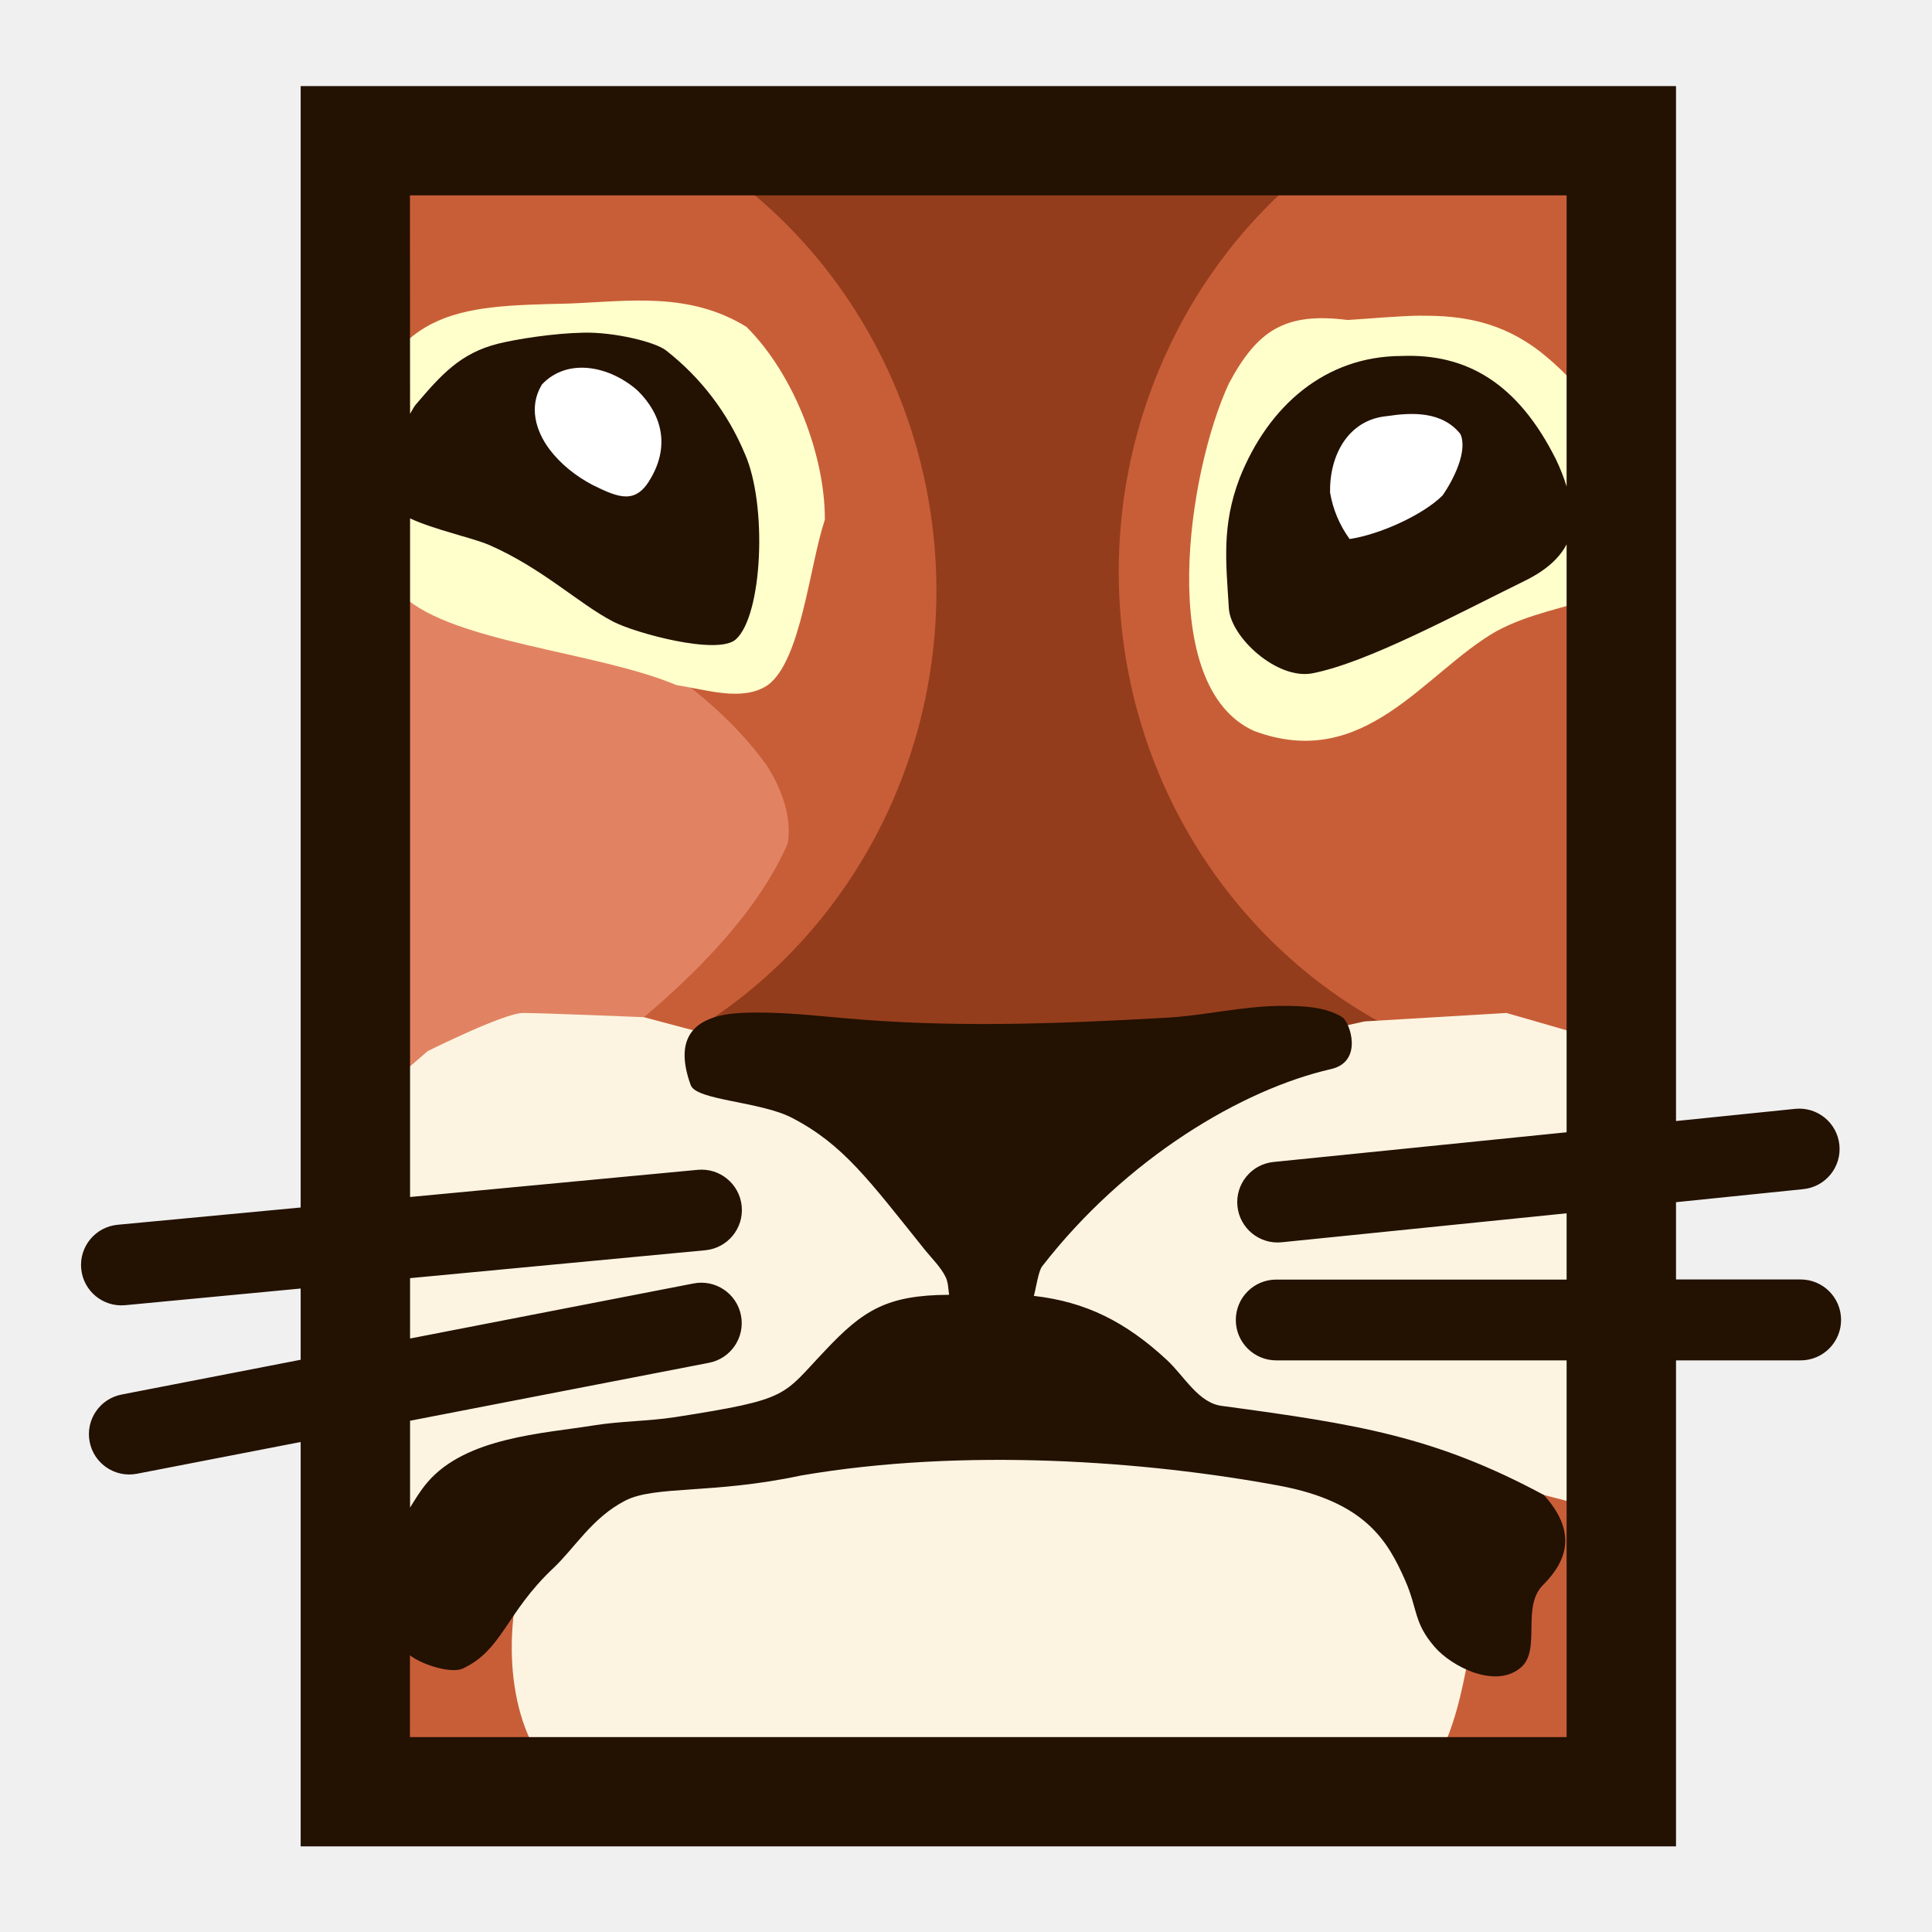
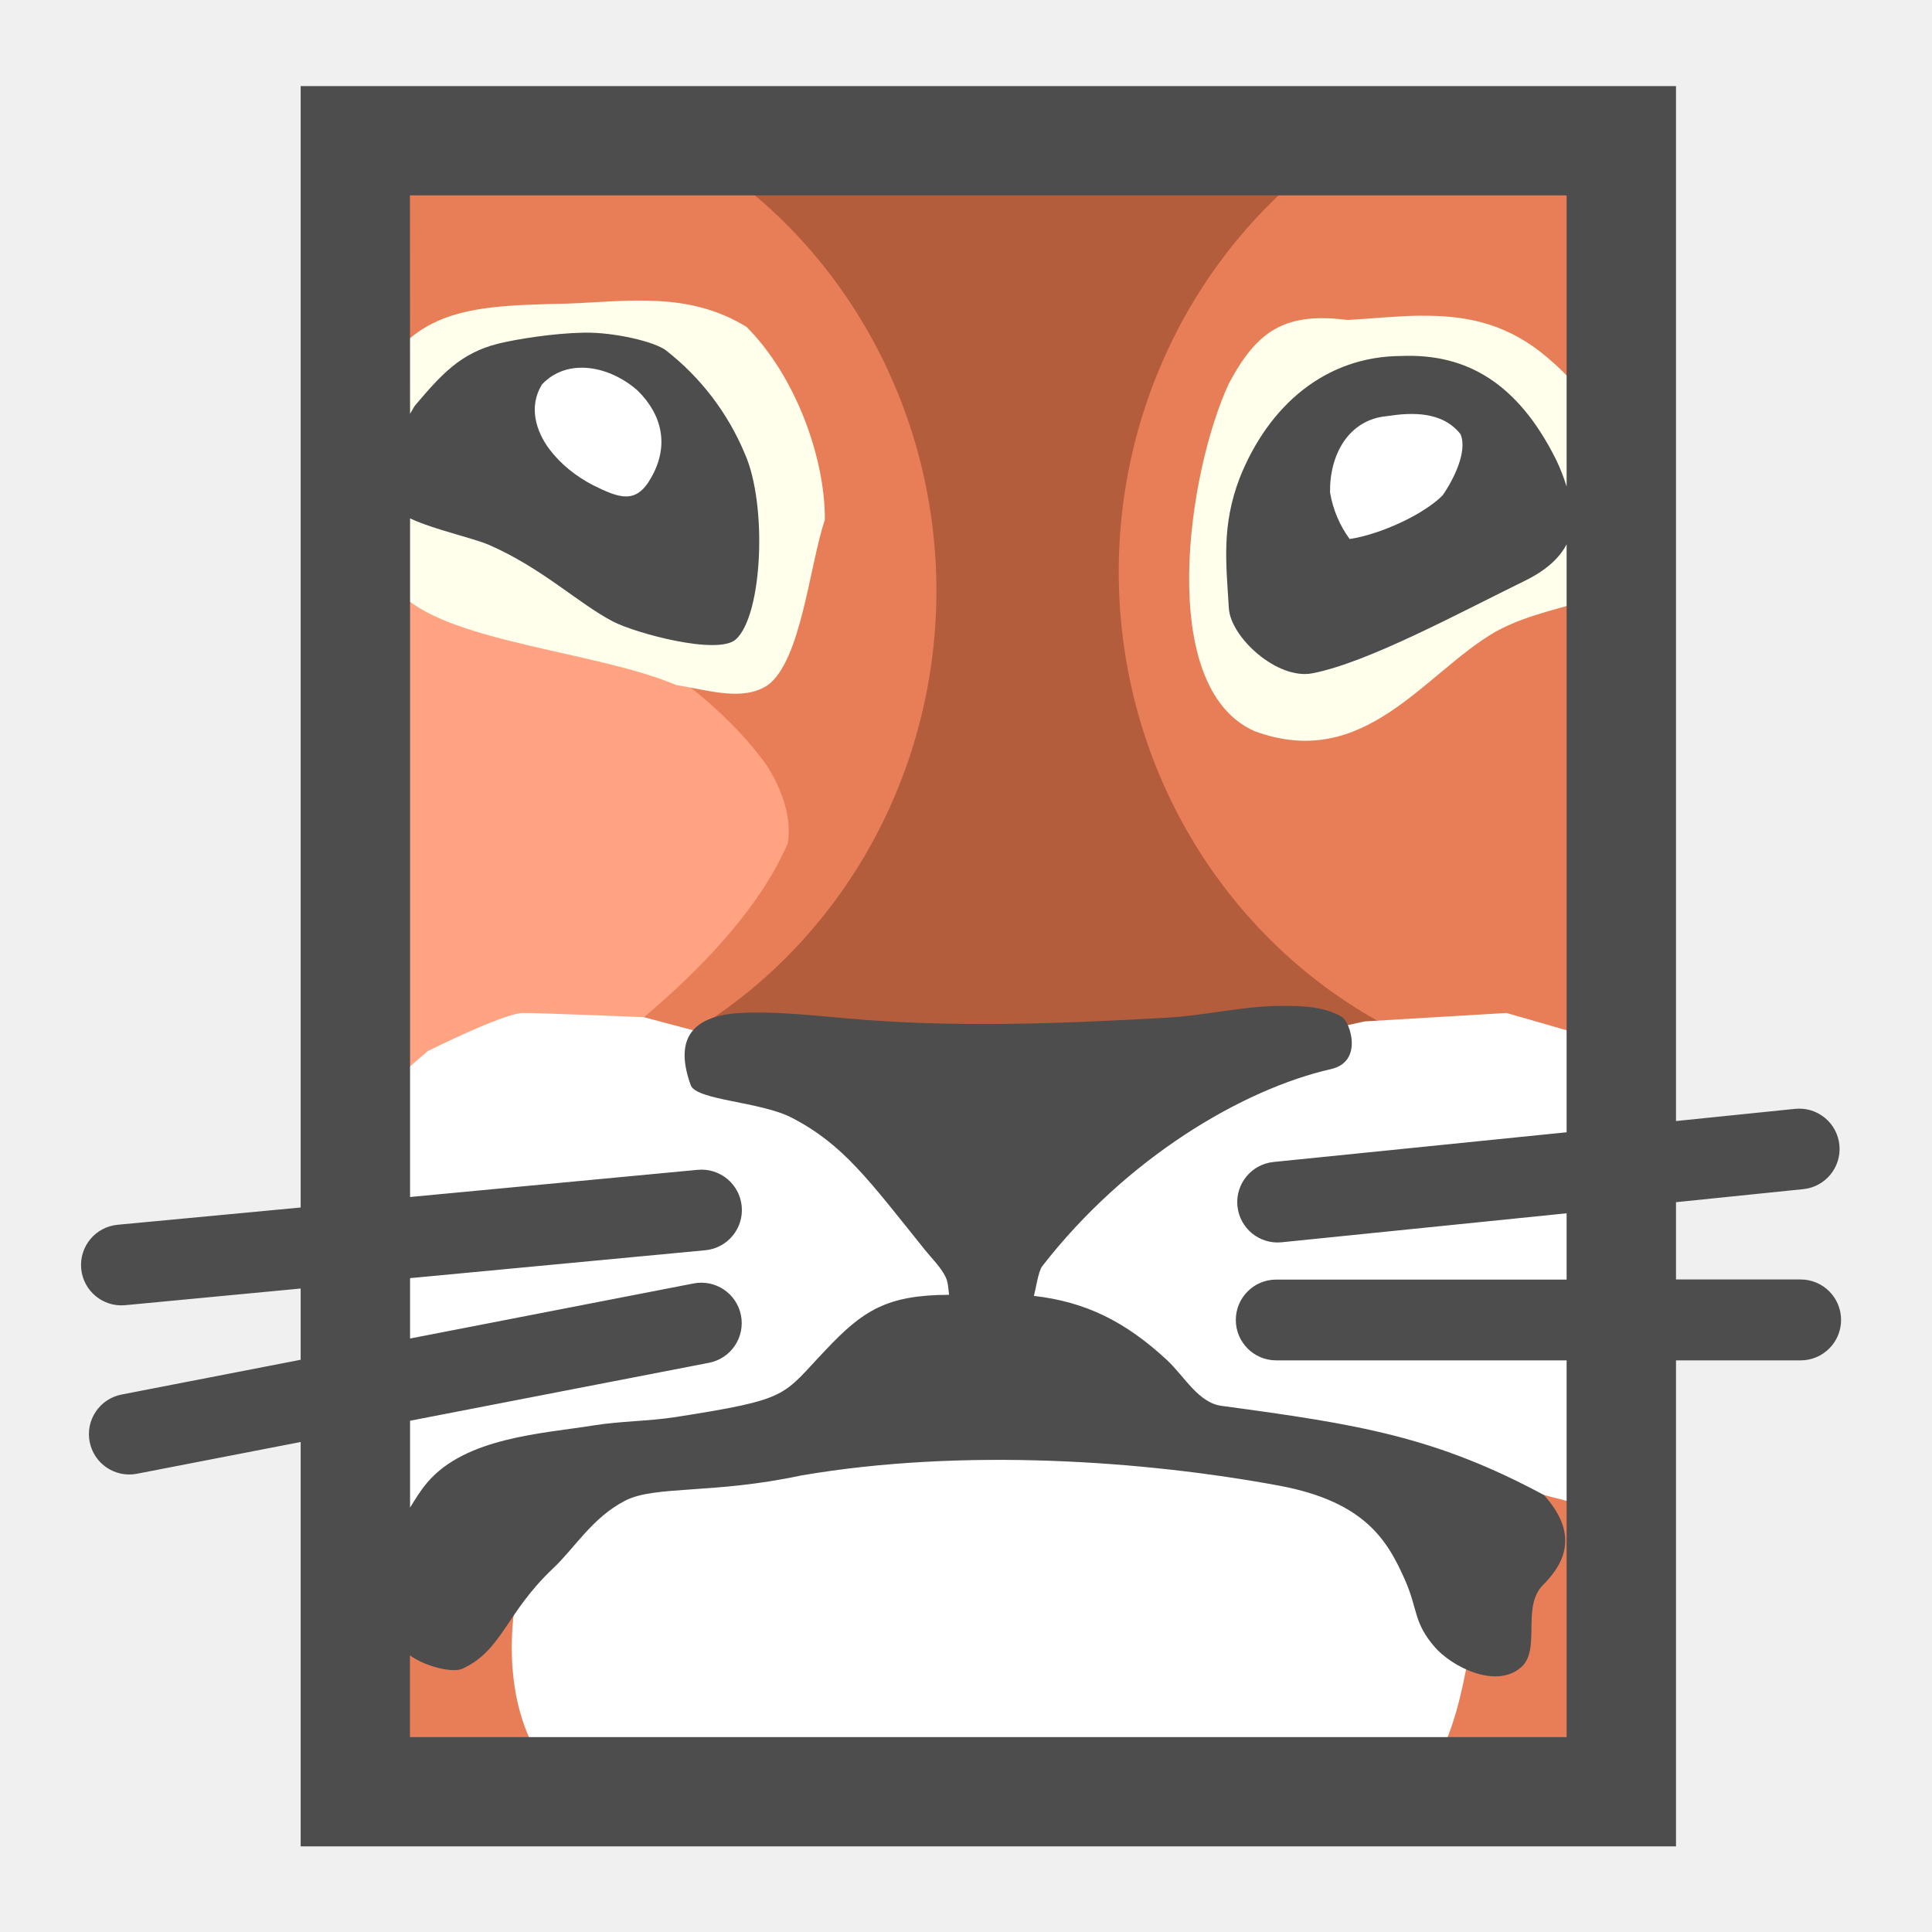
<svg xmlns="http://www.w3.org/2000/svg" width="16" height="16" fill="none">
-   <path d="M2.875 1.21h10.566v8.482H2.875z" fill="#943d1c" />
-   <path d="M11.093 1.21c-1.14.782-1.827 2.105-1.828 3.523 0 1.747 1.023 3.246 2.482 3.89v6.021h1.694V1.21zm-8.218 0V14.88h1.713V9.009a4.073 4.225 0 003.167-4.115A4.073 4.225 0 005.673 1.21z" fill="#c85e38" />
-   <path d="M6.35 6.339c.12.188.21.425.174.645-.245.565-.76 1.076-1.191 1.44-.73.668-1.442.894-2.433.993V4.002C4 4.79 5.58 5.269 6.35 6.339z" fill="#e18363" />
-   <path d="M4.332 8.389c-.158 0-.79.316-.79.316l-.65.561h-.07l-.034 3.3.333.28.562-.105c.37-.073.72-.394 1.106-.368 0 0-.368.375-.457.614-.177.595-.124 1.405.334 1.79.25.201.612.202.93.246 1.464-.037 4.222.01 5.74.035.626-.22.74-.879.841-1.422.07-.409.049-.903-.193-1.21-.215-.265-.877-.527-.877-.527s1.117.332 1.68.482c.2.054.601.15.601.15l.123-3.844-1.035-.298-1.176.07c-1.934.446-3.108.225-4.914.245l-1.053-.28s-.843-.035-1-.035z" fill="#fcf4e0" />
-   <path d="M4.708 2.514c-.947.022-1.475.03-1.808 1.194-.061.43.13.923.439 1.228.415.386 1.612.462 2.264.738.249.037.546.14.755 0 .277-.202.345-.987.473-1.37.003-.511-.243-1.192-.649-1.597-.477-.294-.98-.212-1.474-.193zm7.065.1c-.2.002-.405.024-.613.036-.518-.066-.748.086-.983.526-.343.738-.604 2.514.21 2.878.915.34 1.406-.481 2.001-.824.271-.149.585-.198.878-.299.049-1.108.161-1.483-.51-2.018-.322-.249-.648-.301-.983-.298z" fill="#ffffcb" />
-   <path d="M2.49.713V10l-1.516.143a.334.334 0 10.063.666l1.453-.138v.59l-1.483.288a.334.334 0 10.127.656l1.356-.263v3.349H13.88v-4.025h1.032a.334.334 0 100-.67h-1.032v-.64l1.054-.108a.334.334 0 10-.067-.665l-.987.101V.713H2.49zm.905.905h9.579v2.411a1.607 1.607 0 00-.088-.224c-.315-.63-.738-.878-1.277-.857-.636.001-1.105.415-1.342 1.009-.152.398-.113.704-.09 1.082.016.24.4.593.692.537.453-.088 1.18-.482 1.757-.765.18-.088.289-.19.348-.303v4.869l-2.427.246a.334.334 0 10.067.665l2.36-.24v.549h-2.405a.334.334 0 100 .669h2.405v3.12H3.395v-.677c.117.087.348.15.436.11.33-.153.357-.46.749-.83.182-.171.323-.42.599-.562.246-.126.727-.052 1.452-.207 1.346-.232 2.858-.122 3.97.085.707.134.891.457 1.033.776.11.248.07.353.247.558.137.16.505.353.716.169.168-.147 0-.502.182-.682.204-.204.28-.442.007-.745-.902-.485-1.542-.586-2.66-.737-.199-.02-.316-.245-.461-.38-.345-.32-.675-.483-1.103-.532.016-.055.037-.204.068-.244.695-.897 1.659-1.467 2.392-1.634.273-.062.157-.392.093-.431-.145-.088-.331-.093-.5-.093-.319.001-.633.08-.95.098-.952.054-1.783.082-2.651.006-.287-.025-.576-.058-.864-.046-.463.02-.554.254-.43.598.045.128.579.135.84.272.423.22.632.51 1.103 1.097.058.071.126.137.167.218.023.046.023.1.03.15-.514.002-.712.127-1.025.46-.363.38-.283.403-1.243.553-.22.034-.458.033-.678.069-.413.067-1.056.097-1.375.472-.062.073-.1.14-.143.208v-.719l2.476-.48a.334.334 0 10-.128-.657l-2.348.456v-.5l2.445-.231a.334.334 0 10-.063-.666l-2.382.225v-5.62c.2.094.516.16.657.221.442.194.737.484 1.025.634.18.094.866.282 1.016.147.222-.2.262-1.117.074-1.538a2.12 2.12 0 00-.651-.854c-.09-.072-.43-.153-.68-.148-.25.004-.556.053-.711.091-.315.079-.473.259-.683.505-.012.012-.031.05-.047.076z" fill="#231101" />
+   <path d="M2.875 1.21h10.566v8.482H2.875z" fill="#b45d3c" />
+   <path d="M11.093 1.21c-1.14.782-1.827 2.105-1.828 3.523 0 1.747 1.023 3.246 2.482 3.89v6.021h1.694V1.21zm-8.218 0v13.67h1.713V9.009a4.073 4.225 0 003.167-4.115A4.073 4.225 0 005.673 1.21z" fill="#e87e58" />
+   <path d="M6.35 6.339c.12.188.21.425.174.645-.245.565-.76 1.076-1.191 1.44-.73.668-1.442.894-2.433.993V4.002C4 4.79 5.58 5.269 6.35 6.339z" fill="#ffa383" />
+   <path d="M4.332 8.389c-.158 0-.79.316-.79.316l-.65.561h-.07l-.034 3.3.333.28.562-.105c.37-.073.72-.394 1.106-.368 0 0-.368.375-.457.614-.177.595-.124 1.405.334 1.79.25.201.612.202.93.246 1.464-.037 4.222.01 5.74.035.626-.22.74-.879.841-1.422.07-.409.049-.903-.193-1.21-.215-.265-.877-.527-.877-.527s1.117.332 1.68.482c.2.054.601.15.601.15l.123-3.844-1.035-.298-1.176.07c-1.934.446-3.108.225-4.914.245l-1.053-.28s-.843-.035-1-.035z" fill="#fff" />
+   <path d="M4.708 2.514c-.947.022-1.475.03-1.808 1.194-.061.43.13.923.439 1.228.415.386 1.612.462 2.264.738.249.037.546.14.755 0 .277-.202.345-.987.473-1.37.003-.511-.243-1.192-.649-1.597-.477-.294-.98-.212-1.474-.193zm7.065.1c-.2.002-.405.024-.613.036-.518-.066-.748.086-.983.526-.343.738-.604 2.514.21 2.878.915.34 1.406-.481 2.001-.824.271-.149.585-.198.878-.299.049-1.108.161-1.483-.51-2.018-.322-.249-.648-.301-.983-.298z" fill="#ffffeb" />
+   <path d="M2.49.713V10l-1.516.143a.334.334 0 10.063.666l1.453-.138v.59l-1.483.288a.334.334 0 10.127.656l1.356-.263v3.349h11.39v-4.025h1.032a.334.334 0 100-.67H13.88v-.64l1.054-.108a.334.334 0 10-.067-.665l-.987.101V.713H2.49zm.905.905h9.579v2.411a1.607 1.607 0 00-.088-.224c-.315-.63-.738-.878-1.277-.857-.636.001-1.105.415-1.342 1.009-.152.398-.113.704-.09 1.082.016.24.4.593.692.537.453-.088 1.18-.482 1.757-.765.18-.088.289-.19.348-.303v4.869l-2.427.246a.334.334 0 10.067.665l2.36-.24v.549h-2.405a.334.334 0 100 .669h2.405v3.12H3.395v-.677c.117.087.348.15.436.11.33-.153.357-.46.749-.83.182-.171.323-.42.599-.562.246-.126.727-.052 1.452-.207 1.346-.232 2.858-.122 3.97.085.707.134.891.457 1.033.776.11.248.07.353.247.558.137.16.505.353.716.169.168-.147 0-.502.182-.682.204-.204.28-.442.007-.745-.902-.485-1.542-.586-2.66-.737-.199-.02-.316-.245-.461-.38-.345-.32-.675-.483-1.103-.532.016-.055.037-.204.068-.244.695-.897 1.659-1.467 2.392-1.634.273-.062.157-.392.093-.431-.145-.088-.331-.093-.5-.093-.319.001-.633.08-.95.098-.952.054-1.783.082-2.651.006-.287-.025-.576-.058-.864-.046-.463.02-.554.254-.43.598.045.128.579.135.84.272.423.22.632.51 1.103 1.097.058.071.126.137.167.218.023.046.023.1.03.15-.514.002-.712.127-1.025.46-.363.38-.283.403-1.243.553-.22.034-.458.033-.678.069-.413.067-1.056.097-1.375.472-.062.073-.1.14-.143.208v-.719l2.476-.48a.334.334 0 10-.128-.657l-2.348.456v-.5l2.445-.231a.334.334 0 10-.063-.666l-2.382.225v-5.62c.2.094.516.16.657.221.442.194.737.484 1.025.634.18.094.866.282 1.016.147.222-.2.262-1.117.074-1.538a2.12 2.12 0 00-.651-.854c-.09-.072-.43-.153-.68-.148-.25.004-.556.053-.711.091-.315.079-.473.259-.683.505-.012.012-.031.05-.047.076z" fill="#4d4d4d" />
  <path d="M4.487 3.186c-.11.182-.05.382.062.533.094.125.222.226.36.298.222.11.36.162.484-.062.151-.264.091-.52-.112-.72-.23-.204-.581-.277-.794-.05zm7 .26c-.326.03-.478.33-.472.633a.91.91 0 00.162.385c.247-.037.604-.197.769-.36.093-.133.21-.369.149-.509-.152-.191-.403-.18-.608-.149z" fill="#fff" />
</svg>
